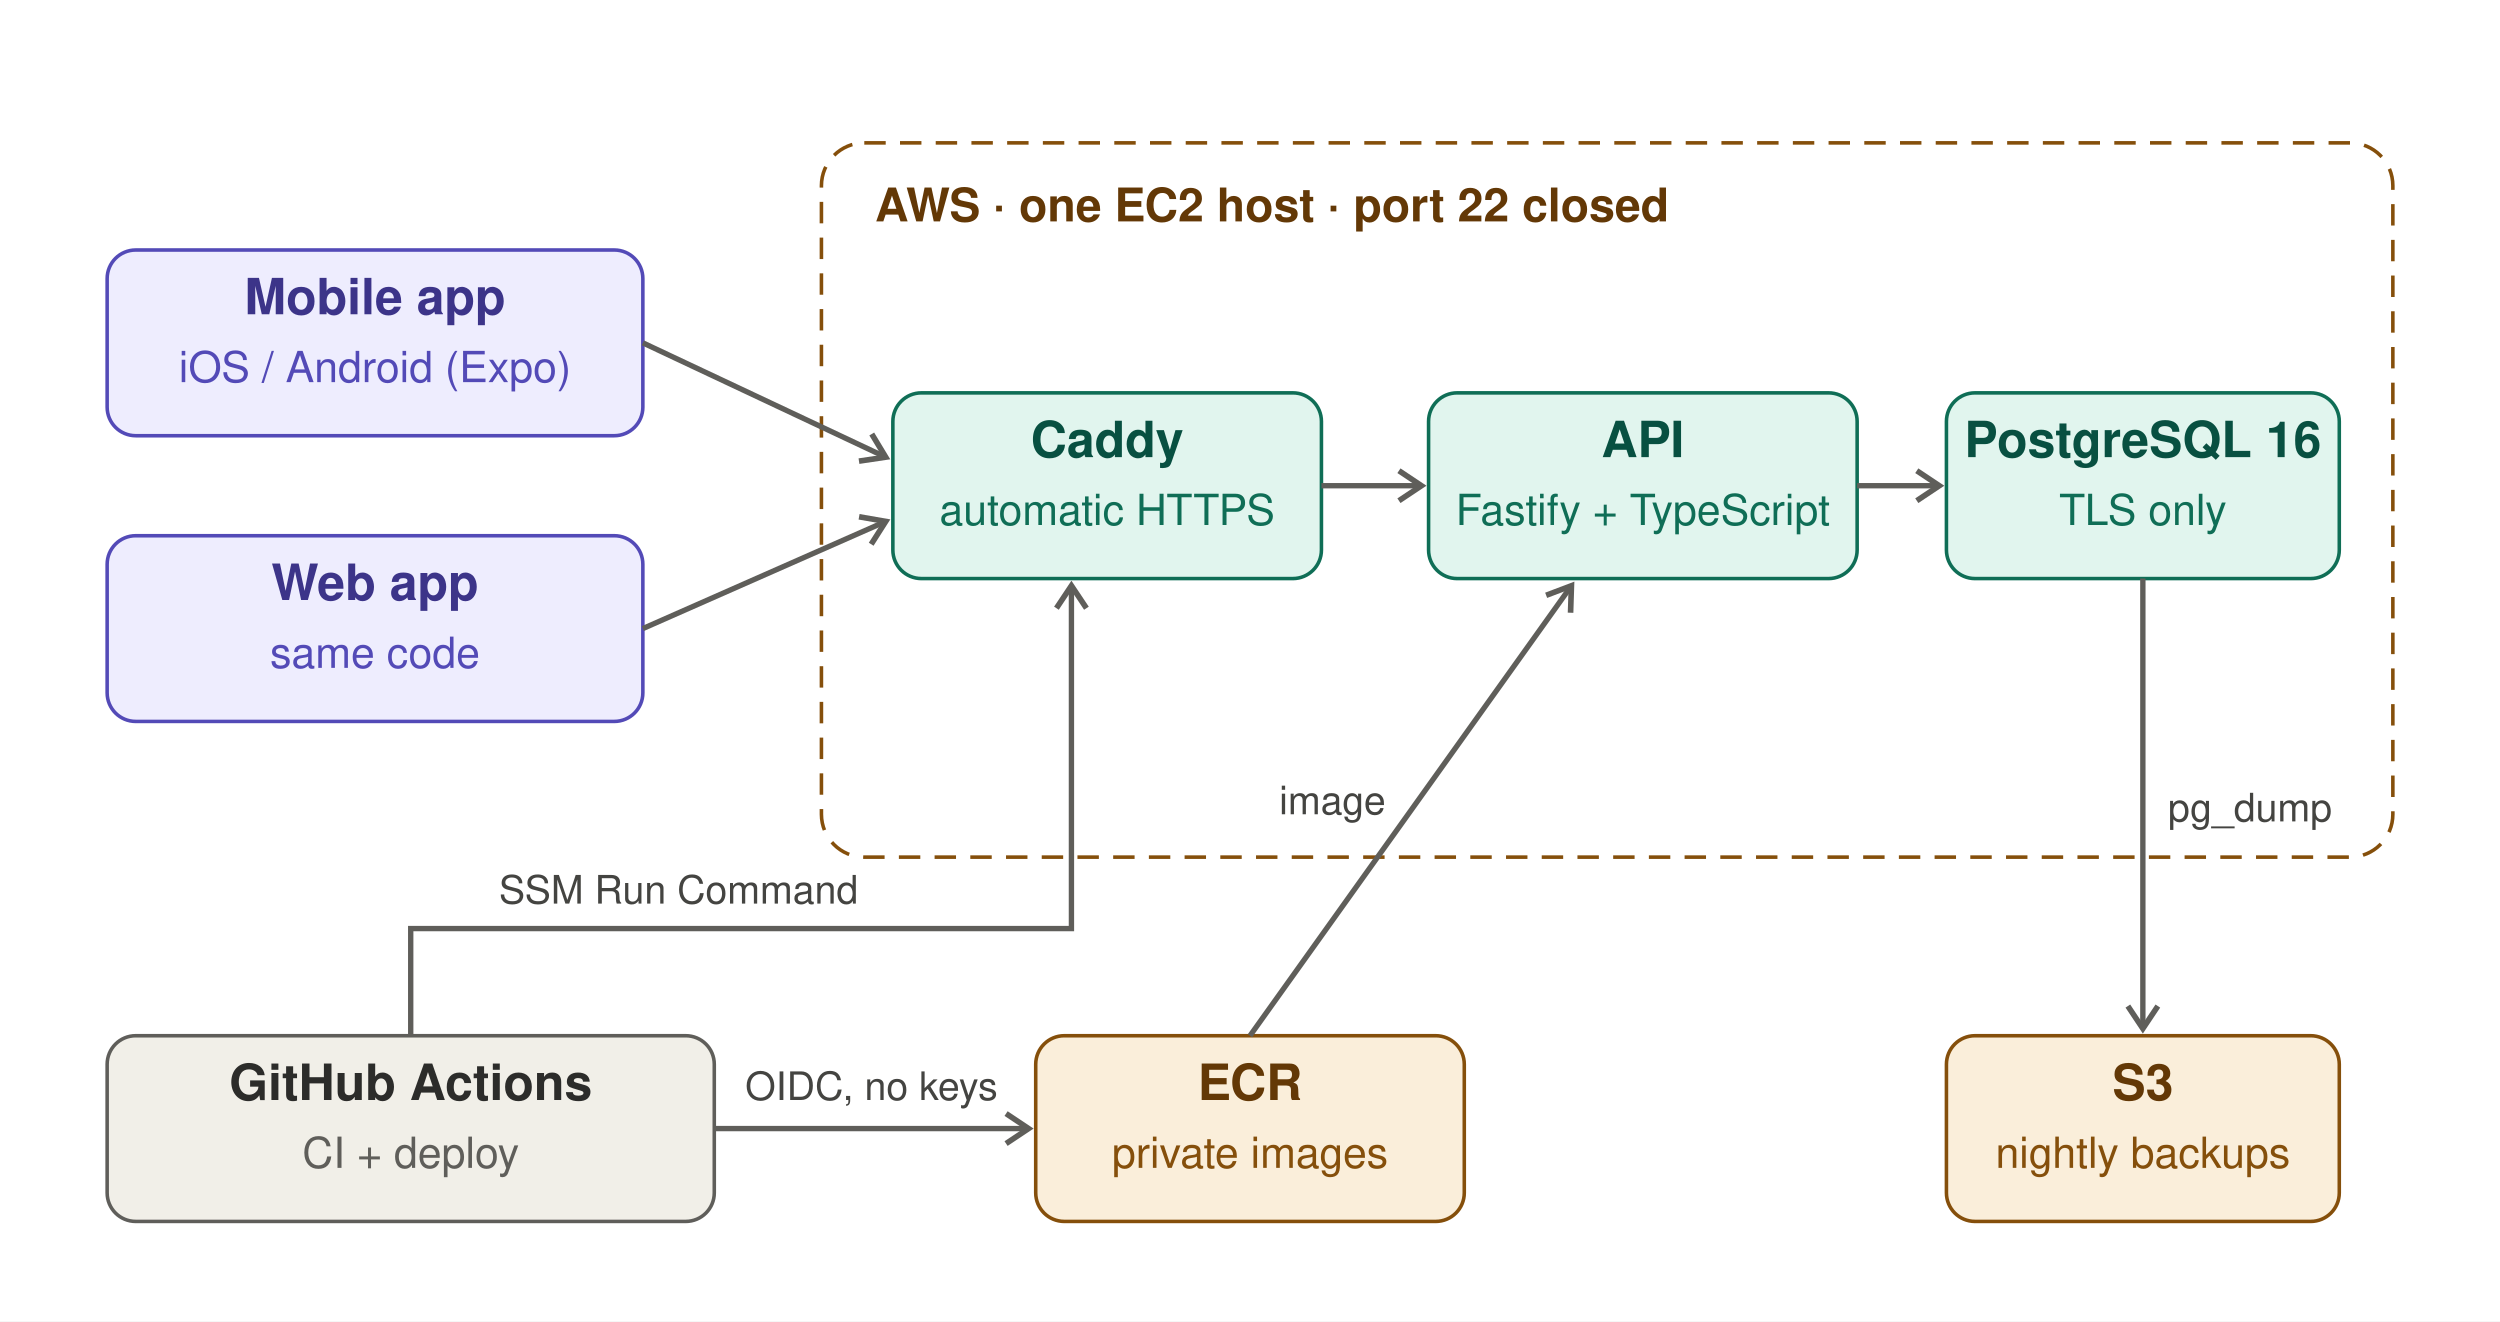
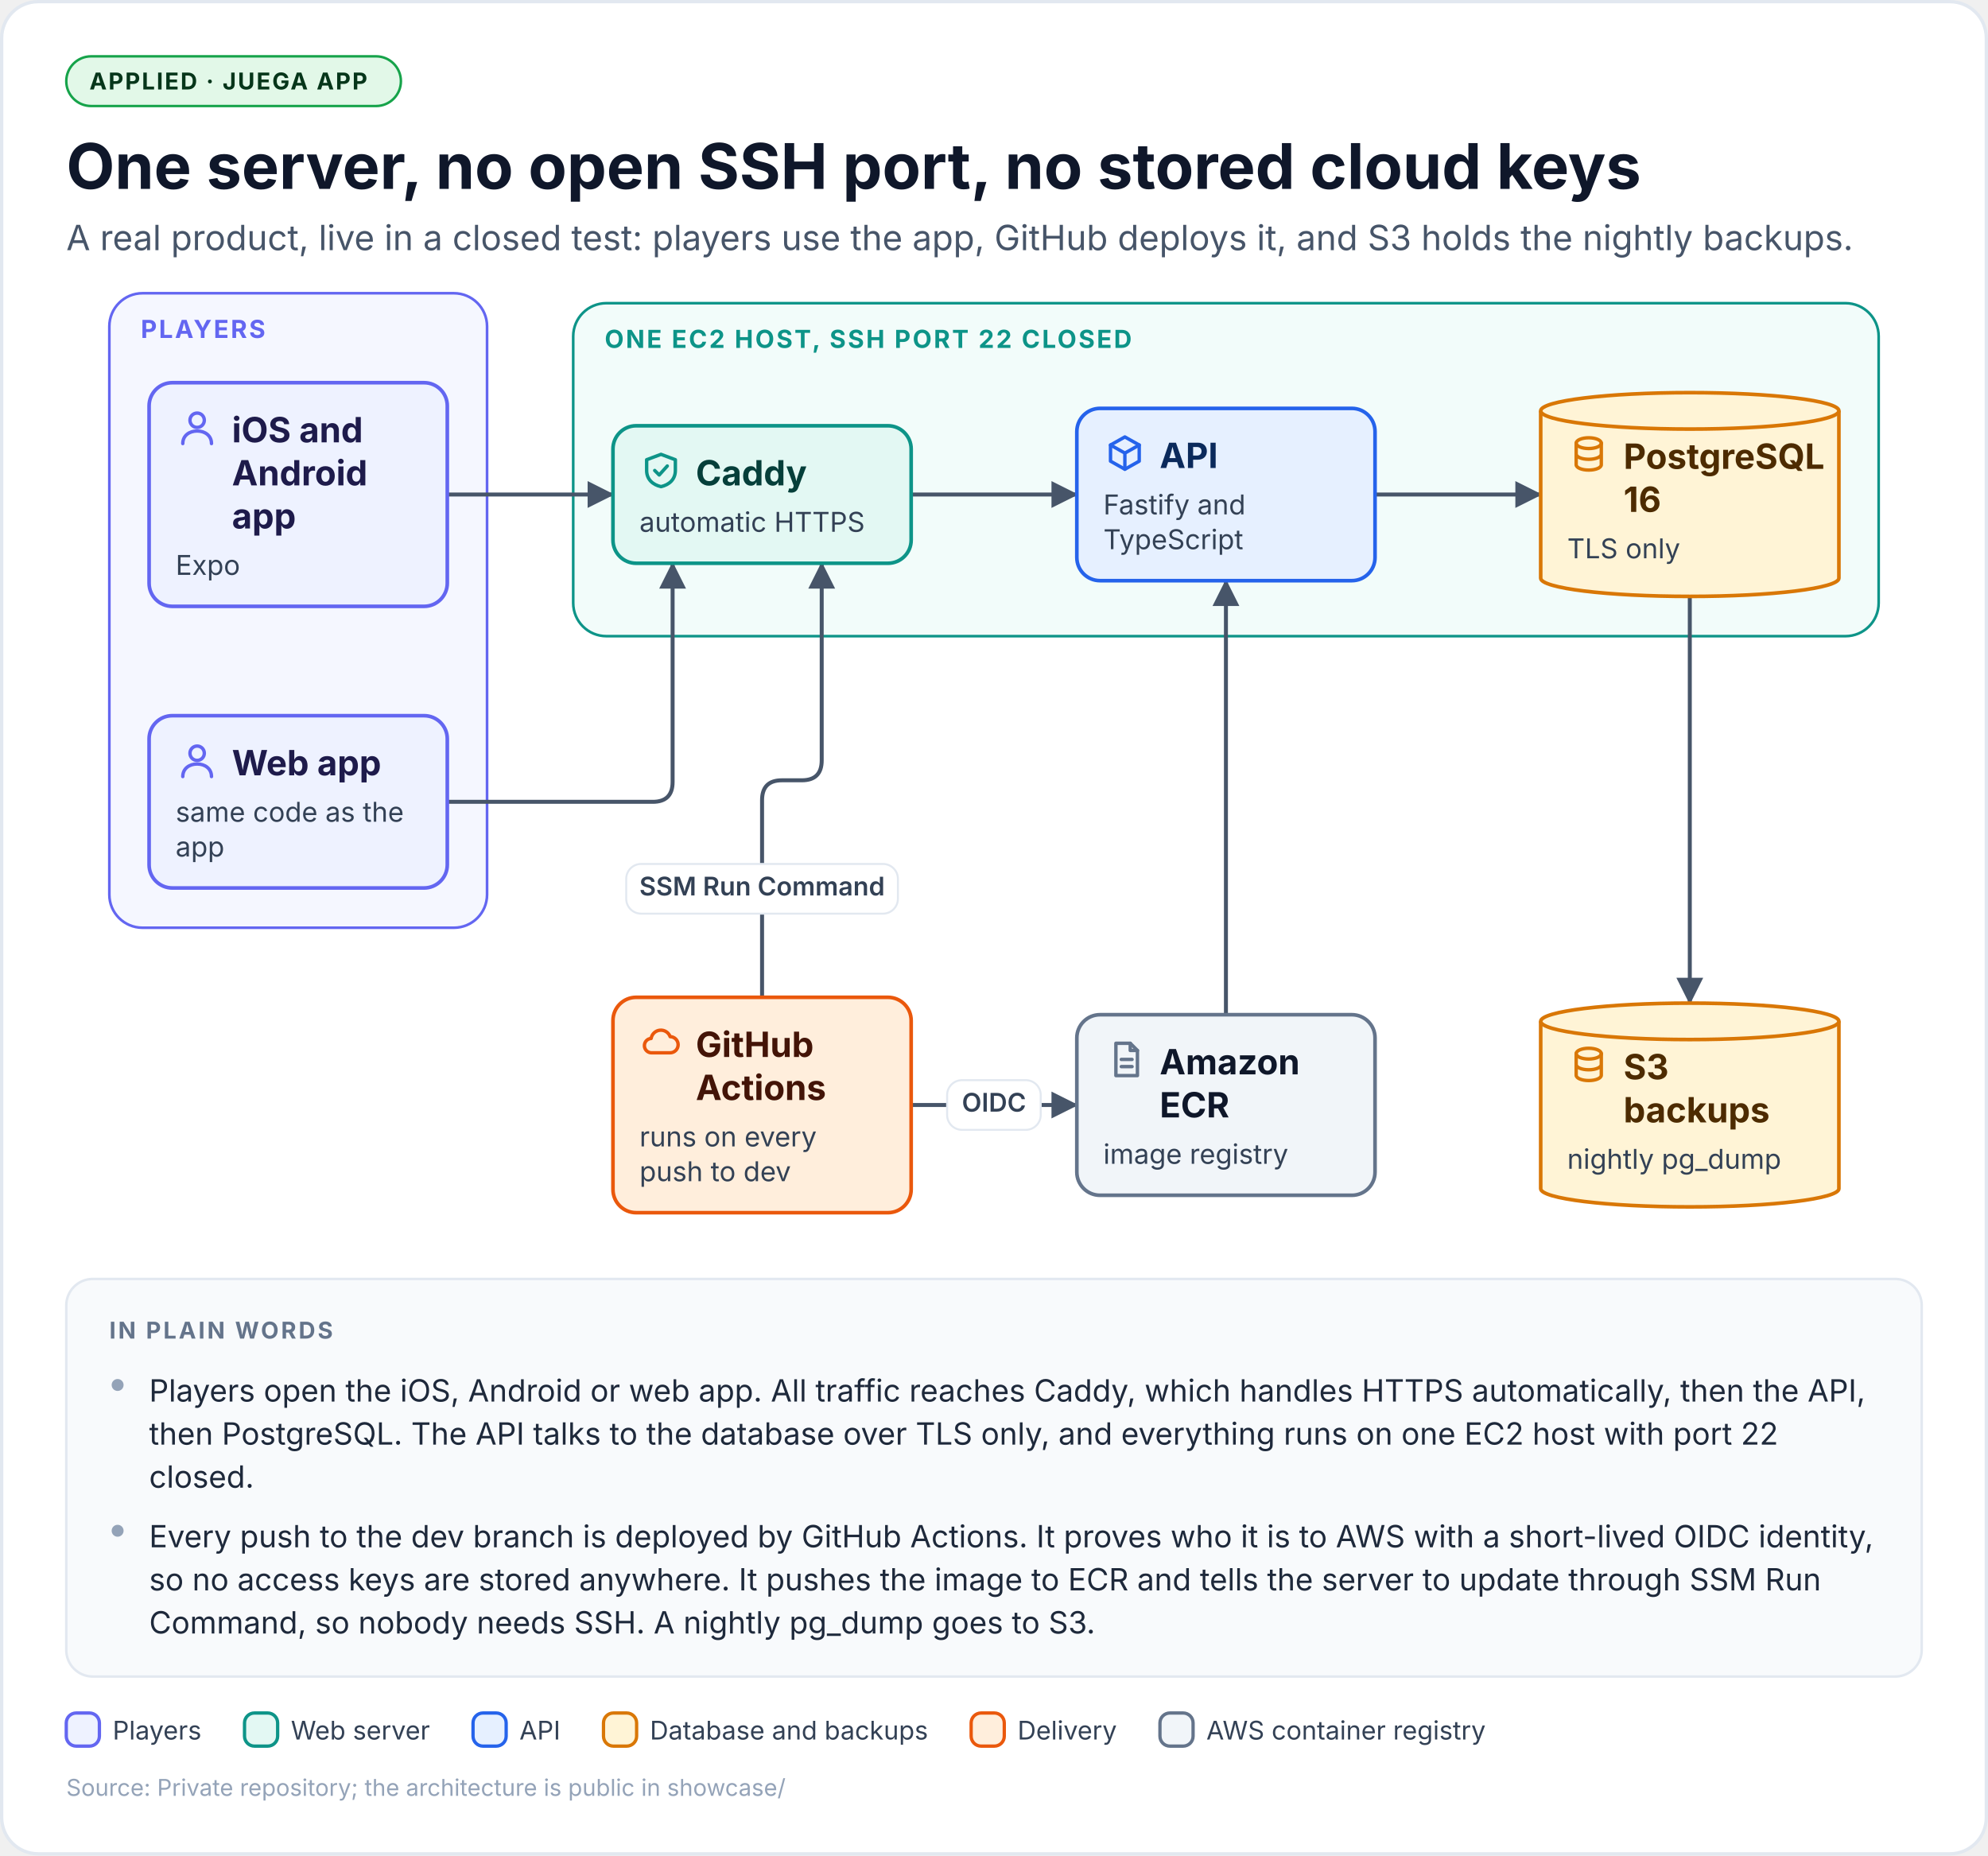
- <svg xmlns="http://www.w3.org/2000/svg" width="700" height="370" viewBox="0 0 700 370">
+ <svg xmlns="http://www.w3.org/2000/svg" width="1200" height="1120" viewBox="0 0 1200 1120" role="img" aria-labelledby="t d" font-family="Inter, 'Segoe UI', Helvetica, Arial, sans-serif">
  <defs>
-     <marker id="a" viewBox="0 0 10 10" refX="8" refY="5" markerWidth="7" markerHeight="7" orient="auto-start-reverse">
-       <path d="M2 1L8 5L2 9" fill="none" stroke="#5F5E5A" stroke-width="1.5" />
+     <marker id="arr" viewBox="0 0 12 12" refX="10" refY="6" markerWidth="9" markerHeight="9" orient="auto-start-reverse">
+       <path d="M1.5,1.5 L10.5,6 L1.5,10.5 z" fill="#475569" />
    </marker>
  </defs>
-   <rect width="700" height="370" fill="#FFFFFF" />
-   <rect x="30" y="70" width="150" height="52" rx="8" fill="#EEEDFE" stroke="#534AB7" />
-   <text x="105.0" y="88.0" text-anchor="middle" style="font-family:Helvetica,Arial,'DejaVu Sans',sans-serif;font-size:14px;font-weight:bold" fill="#3C3489">Mobile app</text>
-   <text x="105.0" y="107.0" text-anchor="middle" style="font-family:Helvetica,Arial,'DejaVu Sans',sans-serif;font-size:12px" fill="#534AB7">iOS / Android (Expo)</text>
-   <rect x="30" y="150" width="150" height="52" rx="8" fill="#EEEDFE" stroke="#534AB7" />
-   <text x="105.0" y="168.0" text-anchor="middle" style="font-family:Helvetica,Arial,'DejaVu Sans',sans-serif;font-size:14px;font-weight:bold" fill="#3C3489">Web app</text>
-   <text x="105.0" y="187.0" text-anchor="middle" style="font-family:Helvetica,Arial,'DejaVu Sans',sans-serif;font-size:12px" fill="#534AB7">same code</text>
-   <rect x="230" y="40" width="440" height="200" rx="12" fill="none" stroke="#854F0B" stroke-dasharray="6 4" />
-   <text x="245" y="62" style="font-family:Helvetica,Arial,'DejaVu Sans',sans-serif;font-size:13px;font-weight:bold" fill="#633806">AWS · one EC2 host · port 22 closed</text>
-   <rect x="250" y="110" width="120" height="52" rx="8" fill="#E1F5EE" stroke="#0F6E56" />
-   <text x="310.0" y="128.0" text-anchor="middle" style="font-family:Helvetica,Arial,'DejaVu Sans',sans-serif;font-size:14px;font-weight:bold" fill="#085041">Caddy</text>
-   <text x="310.0" y="147.0" text-anchor="middle" style="font-family:Helvetica,Arial,'DejaVu Sans',sans-serif;font-size:12px" fill="#0F6E56">automatic HTTPS</text>
-   <rect x="400" y="110" width="120" height="52" rx="8" fill="#E1F5EE" stroke="#0F6E56" />
-   <text x="460.0" y="128.0" text-anchor="middle" style="font-family:Helvetica,Arial,'DejaVu Sans',sans-serif;font-size:14px;font-weight:bold" fill="#085041">API</text>
-   <text x="460.0" y="147.0" text-anchor="middle" style="font-family:Helvetica,Arial,'DejaVu Sans',sans-serif;font-size:12px" fill="#0F6E56">Fastify + TypeScript</text>
-   <rect x="545" y="110" width="110" height="52" rx="8" fill="#E1F5EE" stroke="#0F6E56" />
-   <text x="600.0" y="128.0" text-anchor="middle" style="font-family:Helvetica,Arial,'DejaVu Sans',sans-serif;font-size:14px;font-weight:bold" fill="#085041">PostgreSQL 16</text>
-   <text x="600.0" y="147.0" text-anchor="middle" style="font-family:Helvetica,Arial,'DejaVu Sans',sans-serif;font-size:12px" fill="#0F6E56">TLS only</text>
-   <path d="M180 96 L248 128" fill="none" stroke="#5F5E5A" stroke-width="1.5" marker-end="url(#a)" />
-   <path d="M180 176 L248 146" fill="none" stroke="#5F5E5A" stroke-width="1.5" marker-end="url(#a)" />
-   <path d="M370 136 L398 136" fill="none" stroke="#5F5E5A" stroke-width="1.5" marker-end="url(#a)" />
-   <path d="M520 136 L543 136" fill="none" stroke="#5F5E5A" stroke-width="1.5" marker-end="url(#a)" />
-   <rect x="30" y="290" width="170" height="52" rx="8" fill="#F1EFE8" stroke="#5F5E5A" />
-   <text x="115.0" y="308.0" text-anchor="middle" style="font-family:Helvetica,Arial,'DejaVu Sans',sans-serif;font-size:14px;font-weight:bold" fill="#2C2C2A">GitHub Actions</text>
-   <text x="115.0" y="327.0" text-anchor="middle" style="font-family:Helvetica,Arial,'DejaVu Sans',sans-serif;font-size:12px" fill="#5F5E5A">CI + deploy</text>
-   <rect x="290" y="290" width="120" height="52" rx="8" fill="#FAEEDA" stroke="#854F0B" />
-   <text x="350.0" y="308.0" text-anchor="middle" style="font-family:Helvetica,Arial,'DejaVu Sans',sans-serif;font-size:14px;font-weight:bold" fill="#633806">ECR</text>
-   <text x="350.0" y="327.0" text-anchor="middle" style="font-family:Helvetica,Arial,'DejaVu Sans',sans-serif;font-size:12px" fill="#854F0B">private images</text>
-   <rect x="545" y="290" width="110" height="52" rx="8" fill="#FAEEDA" stroke="#854F0B" />
-   <text x="600.0" y="308.0" text-anchor="middle" style="font-family:Helvetica,Arial,'DejaVu Sans',sans-serif;font-size:14px;font-weight:bold" fill="#633806">S3</text>
-   <text x="600.0" y="327.0" text-anchor="middle" style="font-family:Helvetica,Arial,'DejaVu Sans',sans-serif;font-size:12px" fill="#854F0B">nightly backups</text>
-   <path d="M200 316 L288 316" fill="none" stroke="#5F5E5A" stroke-width="1.5" marker-end="url(#a)" />
-   <text x="244" y="308" text-anchor="middle" style="font-family:Helvetica,Arial,'DejaVu Sans',sans-serif;font-size:11px" fill="#444441">OIDC, no keys</text>
-   <path d="M350 290 L440 164" fill="none" stroke="#5F5E5A" stroke-width="1.5" marker-end="url(#a)" />
-   <text x="388" y="228" text-anchor="end" style="font-family:Helvetica,Arial,'DejaVu Sans',sans-serif;font-size:11px" fill="#444441">image</text>
-   <path d="M115 290 L115 260 L300 260 L300 164" fill="none" stroke="#5F5E5A" stroke-width="1.5" marker-end="url(#a)" />
-   <text x="190" y="253" text-anchor="middle" style="font-family:Helvetica,Arial,'DejaVu Sans',sans-serif;font-size:11px" fill="#444441">SSM Run Command</text>
-   <path d="M600 162 L600 288" fill="none" stroke="#5F5E5A" stroke-width="1.5" marker-end="url(#a)" />
-   <text x="630" y="230" text-anchor="middle" style="font-family:Helvetica,Arial,'DejaVu Sans',sans-serif;font-size:11px" fill="#444441">pg_dump</text>
+   <rect x="1" y="1" width="1198" height="1118" rx="22" fill="#FFFFFF" stroke="#E2E8F0" stroke-width="2" />
+   <rect x="40" y="34" width="202" height="30" rx="15" fill="#E2F8E8" stroke="#16A34A" stroke-width="1.5" />
+   <text x="54" y="54" font-size="14" font-weight="700" letter-spacing="1" fill="#06361A">APPLIED · JUEGA APP</text>
+   <text x="40" y="114" font-size="38" font-weight="700" fill="#0F172A">One server, no open SSH port, no stored cloud keys</text>
+   <text x="40" y="151" font-size="21" fill="#475569">A real product, live in a closed test: players use the app, GitHub deploys it, and S3 holds the nightly backups.</text>
+   <g transform="translate(0,231.0)">
+     <rect x="346.0" y="-48.0" width="788.0" height="201.0" rx="20" fill="#F2FCFA" stroke="#0D9488" stroke-width="1.6" />
+     <rect x="66.0" y="-54.0" width="228.0" height="383.0" rx="20" fill="#F5F7FF" stroke="#6366F1" stroke-width="1.6" />
+     <path d="M270.0,67.5 L370.0,67.5" fill="none" stroke="#475569" stroke-width="2.4" marker-end="url(#arr)" />
+     <path d="M270.0,253.0 L394.0,253.0 Q406.0,253.0 406.0,241.0 L406.0,109.0" fill="none" stroke="#475569" stroke-width="2.4" marker-end="url(#arr)" />
+     <path d="M550.0,67.5 L650.0,67.5" fill="none" stroke="#475569" stroke-width="2.4" marker-end="url(#arr)" />
+     <path d="M830.0,67.5 L930.0,67.5" fill="none" stroke="#475569" stroke-width="2.4" marker-end="url(#arr)" />
+     <path d="M460.0,371.0 L460.0,252.0 Q460.0,240.0 472.0,240.0 L484.0,240.0 Q496.0,240.0 496.0,228.0 L496.0,109.0" fill="none" stroke="#475569" stroke-width="2.4" marker-end="url(#arr)" />
+     <rect x="378.0" y="290.5" width="164.0" height="30" rx="9" fill="#fff" stroke="#E2E8F0" stroke-width="1.2" />
+     <text x="460.0" y="309.5" text-anchor="middle" font-size="15.5" font-weight="600" fill="#334155">SSM Run Command</text>
+     <path d="M550.0,436.0 L650.0,436.0" fill="none" stroke="#475569" stroke-width="2.4" marker-end="url(#arr)" />
+     <rect x="571.7" y="421.0" width="56.5" height="30" rx="9" fill="#fff" stroke="#E2E8F0" stroke-width="1.2" />
+     <text x="600.0" y="440.0" text-anchor="middle" font-size="15.5" font-weight="600" fill="#334155">OIDC</text>
+     <path d="M740.0,381.5 L740.0,119.5" fill="none" stroke="#475569" stroke-width="2.4" marker-end="url(#arr)" />
+     <path d="M1020.0,129.0 L1020.0,374.5" fill="none" stroke="#475569" stroke-width="2.4" marker-end="url(#arr)" />
+     <rect x="354.0" y="-40.0" width="341.5" height="26" rx="13" fill="#F2FCFA" />
+     <text x="365.0" y="-21.0" font-size="15" font-weight="700" letter-spacing="1.2" fill="#0D9488">ONE EC2 HOST, SSH PORT 22 CLOSED</text>
+     <rect x="74.0" y="-46.0" width="97.6" height="26" rx="13" fill="#F5F7FF" />
+     <text x="85.0" y="-27.0" font-size="15" font-weight="700" letter-spacing="1.2" fill="#6366F1">PLAYERS</text>
+     <rect x="90.0" y="0.0" width="180.0" height="135.0" rx="14" fill="#EEF2FF" stroke="#6366F1" stroke-width="2.2" />
+     <g transform="translate(106.0,14.0) scale(1.083)" fill="none" stroke="#6366F1" stroke-width="1.9" stroke-linecap="round" stroke-linejoin="round">
+       <circle cx="12" cy="8" r="4" />
+       <path d="M4 21c0-4.4 3.6-7 8-7s8 2.6 8 7" />
+     </g>
+     <text x="140.0" y="36.0" font-size="21" font-weight="700" fill="#1E1B4B">iOS and</text>
+     <text x="140.0" y="62.0" font-size="21" font-weight="700" fill="#1E1B4B">Android</text>
+     <text x="140.0" y="88.0" font-size="21" font-weight="700" fill="#1E1B4B">app</text>
+     <text x="106.0" y="116.0" font-size="16.5" fill="#334155">Expo</text>
+     <rect x="90.0" y="201.0" width="180.0" height="104.0" rx="14" fill="#EEF2FF" stroke="#6366F1" stroke-width="2.2" />
+     <g transform="translate(106.0,215.0) scale(1.083)" fill="none" stroke="#6366F1" stroke-width="1.9" stroke-linecap="round" stroke-linejoin="round">
+       <circle cx="12" cy="8" r="4" />
+       <path d="M4 21c0-4.4 3.6-7 8-7s8 2.6 8 7" />
+     </g>
+     <text x="140.0" y="237.0" font-size="21" font-weight="700" fill="#1E1B4B">Web app</text>
+     <text x="106.0" y="265.0" font-size="16.5" fill="#334155">same code as the</text>
+     <text x="106.0" y="286.0" font-size="16.5" fill="#334155">app</text>
+     <rect x="370.0" y="26.0" width="180.0" height="83.0" rx="14" fill="#E3F8F3" stroke="#0D9488" stroke-width="2.2" />
+     <g transform="translate(386.0,40.0) scale(1.083)" fill="none" stroke="#0D9488" stroke-width="1.9" stroke-linecap="round" stroke-linejoin="round">
+       <path d="M12 3l8 3v6c0 5-3.5 8-8 9-4.5-1-8-4-8-9V6z" />
+       <path d="M8.5 12l2.5 2.5 4.5-5" />
+     </g>
+     <text x="420.0" y="62.0" font-size="21" font-weight="700" fill="#053F3A">Caddy</text>
+     <text x="386.0" y="90.0" font-size="16.5" fill="#334155">automatic HTTPS</text>
+     <rect x="650.0" y="15.5" width="180.0" height="104.0" rx="14" fill="#E6F0FF" stroke="#2563EB" stroke-width="2.2" />
+     <g transform="translate(666.0,29.5) scale(1.083)" fill="none" stroke="#2563EB" stroke-width="1.9" stroke-linecap="round" stroke-linejoin="round">
+       <path d="M12 3l8 4.5v9L12 21l-8-4.5v-9z" />
+       <path d="M4 7.5l8 4.5 8-4.5M12 12v9" />
+     </g>
+     <text x="700.0" y="51.5" font-size="21" font-weight="700" fill="#0B2A5B">API</text>
+     <text x="666.0" y="79.5" font-size="16.5" fill="#334155">Fastify and</text>
+     <text x="666.0" y="100.5" font-size="16.5" fill="#334155">TypeScript</text>
+     <path d="M930.0,17.0 v101.0 a90.0,11 0 0 0 180.0,0 v-101.0 a90.0,11 0 0 0 -180.0,0 z" fill="#FFF4D6" stroke="#D97706" stroke-width="2.2" />
+     <path d="M930.0,17.0 a90.0,11 0 0 0 180.0,0" fill="none" stroke="#D97706" stroke-width="2.2" />
+     <g transform="translate(946.0,30.0) scale(1.083)" fill="none" stroke="#D97706" stroke-width="1.9" stroke-linecap="round" stroke-linejoin="round">
+       <ellipse cx="12" cy="6" rx="7" ry="3" />
+       <path d="M5 6v12c0 1.7 3.1 3 7 3s7-1.3 7-3V6M5 12c0 1.7 3.1 3 7 3s7-1.3 7-3" />
+     </g>
+     <text x="980.0" y="52.0" font-size="21" font-weight="700" fill="#4D2B00">PostgreSQL</text>
+     <text x="980.0" y="78.0" font-size="21" font-weight="700" fill="#4D2B00">16</text>
+     <text x="946.0" y="106.0" font-size="16.5" fill="#334155">TLS only</text>
+     <rect x="370.0" y="371.0" width="180.0" height="130.0" rx="14" fill="#FFEEDC" stroke="#EA580C" stroke-width="2.2" />
+     <g transform="translate(386.0,385.0) scale(1.083)" fill="none" stroke="#EA580C" stroke-width="1.9" stroke-linecap="round" stroke-linejoin="round">
+       <path d="M7 18a4 4 0 0 1-.5-8 5.5 5.5 0 0 1 10.6-1A4.5 4.5 0 0 1 17 18z" />
+     </g>
+     <text x="420.0" y="407.0" font-size="21" font-weight="700" fill="#431407">GitHub</text>
+     <text x="420.0" y="433.0" font-size="21" font-weight="700" fill="#431407">Actions</text>
+     <text x="386.0" y="461.0" font-size="16.5" fill="#334155">runs on every</text>
+     <text x="386.0" y="482.0" font-size="16.5" fill="#334155">push to dev</text>
+     <rect x="650.0" y="381.5" width="180.0" height="109.0" rx="14" fill="#F1F5F9" stroke="#64748B" stroke-width="2.2" />
+     <g transform="translate(666.0,395.5) scale(1.083)" fill="none" stroke="#64748B" stroke-width="1.9" stroke-linecap="round" stroke-linejoin="round">
+       <path d="M7 3h8l4 4v14H7z" />
+       <path d="M15 3v4h4M10 12h6M10 16h6" />
+     </g>
+     <text x="700.0" y="417.5" font-size="21" font-weight="700" fill="#0F172A">Amazon</text>
+     <text x="700.0" y="443.5" font-size="21" font-weight="700" fill="#0F172A">ECR</text>
+     <text x="666.0" y="471.5" font-size="16.5" fill="#334155">image registry</text>
+     <path d="M930.0,385.5 v101.0 a90.0,11 0 0 0 180.0,0 v-101.0 a90.0,11 0 0 0 -180.0,0 z" fill="#FFF4D6" stroke="#D97706" stroke-width="2.2" />
+     <path d="M930.0,385.5 a90.0,11 0 0 0 180.0,0" fill="none" stroke="#D97706" stroke-width="2.2" />
+     <g transform="translate(946.0,398.5) scale(1.083)" fill="none" stroke="#D97706" stroke-width="1.9" stroke-linecap="round" stroke-linejoin="round">
+       <ellipse cx="12" cy="6" rx="7" ry="3" />
+       <path d="M5 6v12c0 1.7 3.1 3 7 3s7-1.3 7-3V6M5 12c0 1.7 3.1 3 7 3s7-1.3 7-3" />
+     </g>
+     <text x="980.0" y="420.5" font-size="21" font-weight="700" fill="#4D2B00">S3</text>
+     <text x="980.0" y="446.5" font-size="21" font-weight="700" fill="#4D2B00">backups</text>
+     <text x="946.0" y="474.5" font-size="16.5" fill="#334155">nightly pg_dump</text>
+   </g>
+   <rect x="40" y="772" width="1120" height="240" rx="16" fill="#F8FAFC" stroke="#E2E8F0" stroke-width="1.5" />
+   <text x="66" y="808" font-size="14" font-weight="700" letter-spacing="1.4" fill="#64748B">IN PLAIN WORDS</text>
+   <circle cx="71" cy="836" r="3.6" fill="#94A3B8" />
+   <text x="90" y="846" font-size="18.5" fill="#1E293B">Players open the iOS, Android or web app. All traffic reaches Caddy, which handles HTTPS automatically, then the API,</text>
+   <text x="90" y="872" font-size="18.5" fill="#1E293B">then PostgreSQL. The API talks to the database over TLS only, and everything runs on one EC2 host with port 22</text>
+   <text x="90" y="898" font-size="18.5" fill="#1E293B">closed.</text>
+   <circle cx="71" cy="924" r="3.6" fill="#94A3B8" />
+   <text x="90" y="934" font-size="18.5" fill="#1E293B">Every push to the dev branch is deployed by GitHub Actions. It proves who it is to AWS with a short-lived OIDC identity,</text>
+   <text x="90" y="960" font-size="18.5" fill="#1E293B">so no access keys are stored anywhere. It pushes the image to ECR and tells the server to update through SSM Run</text>
+   <text x="90" y="986" font-size="18.5" fill="#1E293B">Command, so nobody needs SSH. A nightly pg_dump goes to S3.</text>
+   <rect x="40" y="1034" width="20" height="20" rx="6" fill="#EEF2FF" stroke="#6366F1" stroke-width="2" />
+   <text x="68" y="1050" font-size="15.5" fill="#334155">Players</text>
+   <rect x="147.594" y="1034" width="20" height="20" rx="6" fill="#E3F8F3" stroke="#0D9488" stroke-width="2" />
+   <text x="175.594" y="1050" font-size="15.5" fill="#334155">Web server</text>
+   <rect x="285.531" y="1034" width="20" height="20" rx="6" fill="#E6F0FF" stroke="#2563EB" stroke-width="2" />
+   <text x="313.531" y="1050" font-size="15.5" fill="#334155">API</text>
+   <rect x="364.281" y="1034" width="20" height="20" rx="6" fill="#FFF4D6" stroke="#D97706" stroke-width="2" />
+   <text x="392.281" y="1050" font-size="15.5" fill="#334155">Database and backups</text>
+   <rect x="586.203" y="1034" width="20" height="20" rx="6" fill="#FFEEDC" stroke="#EA580C" stroke-width="2" />
+   <text x="614.203" y="1050" font-size="15.5" fill="#334155">Delivery</text>
+   <rect x="700.172" y="1034" width="20" height="20" rx="6" fill="#F1F5F9" stroke="#64748B" stroke-width="2" />
+   <text x="728.172" y="1050" font-size="15.5" fill="#334155">AWS container registry</text>
+   <text x="40" y="1084" font-size="14" fill="#94A3B8">Source: Private repository; the architecture is public in showcase/</text>
</svg>
